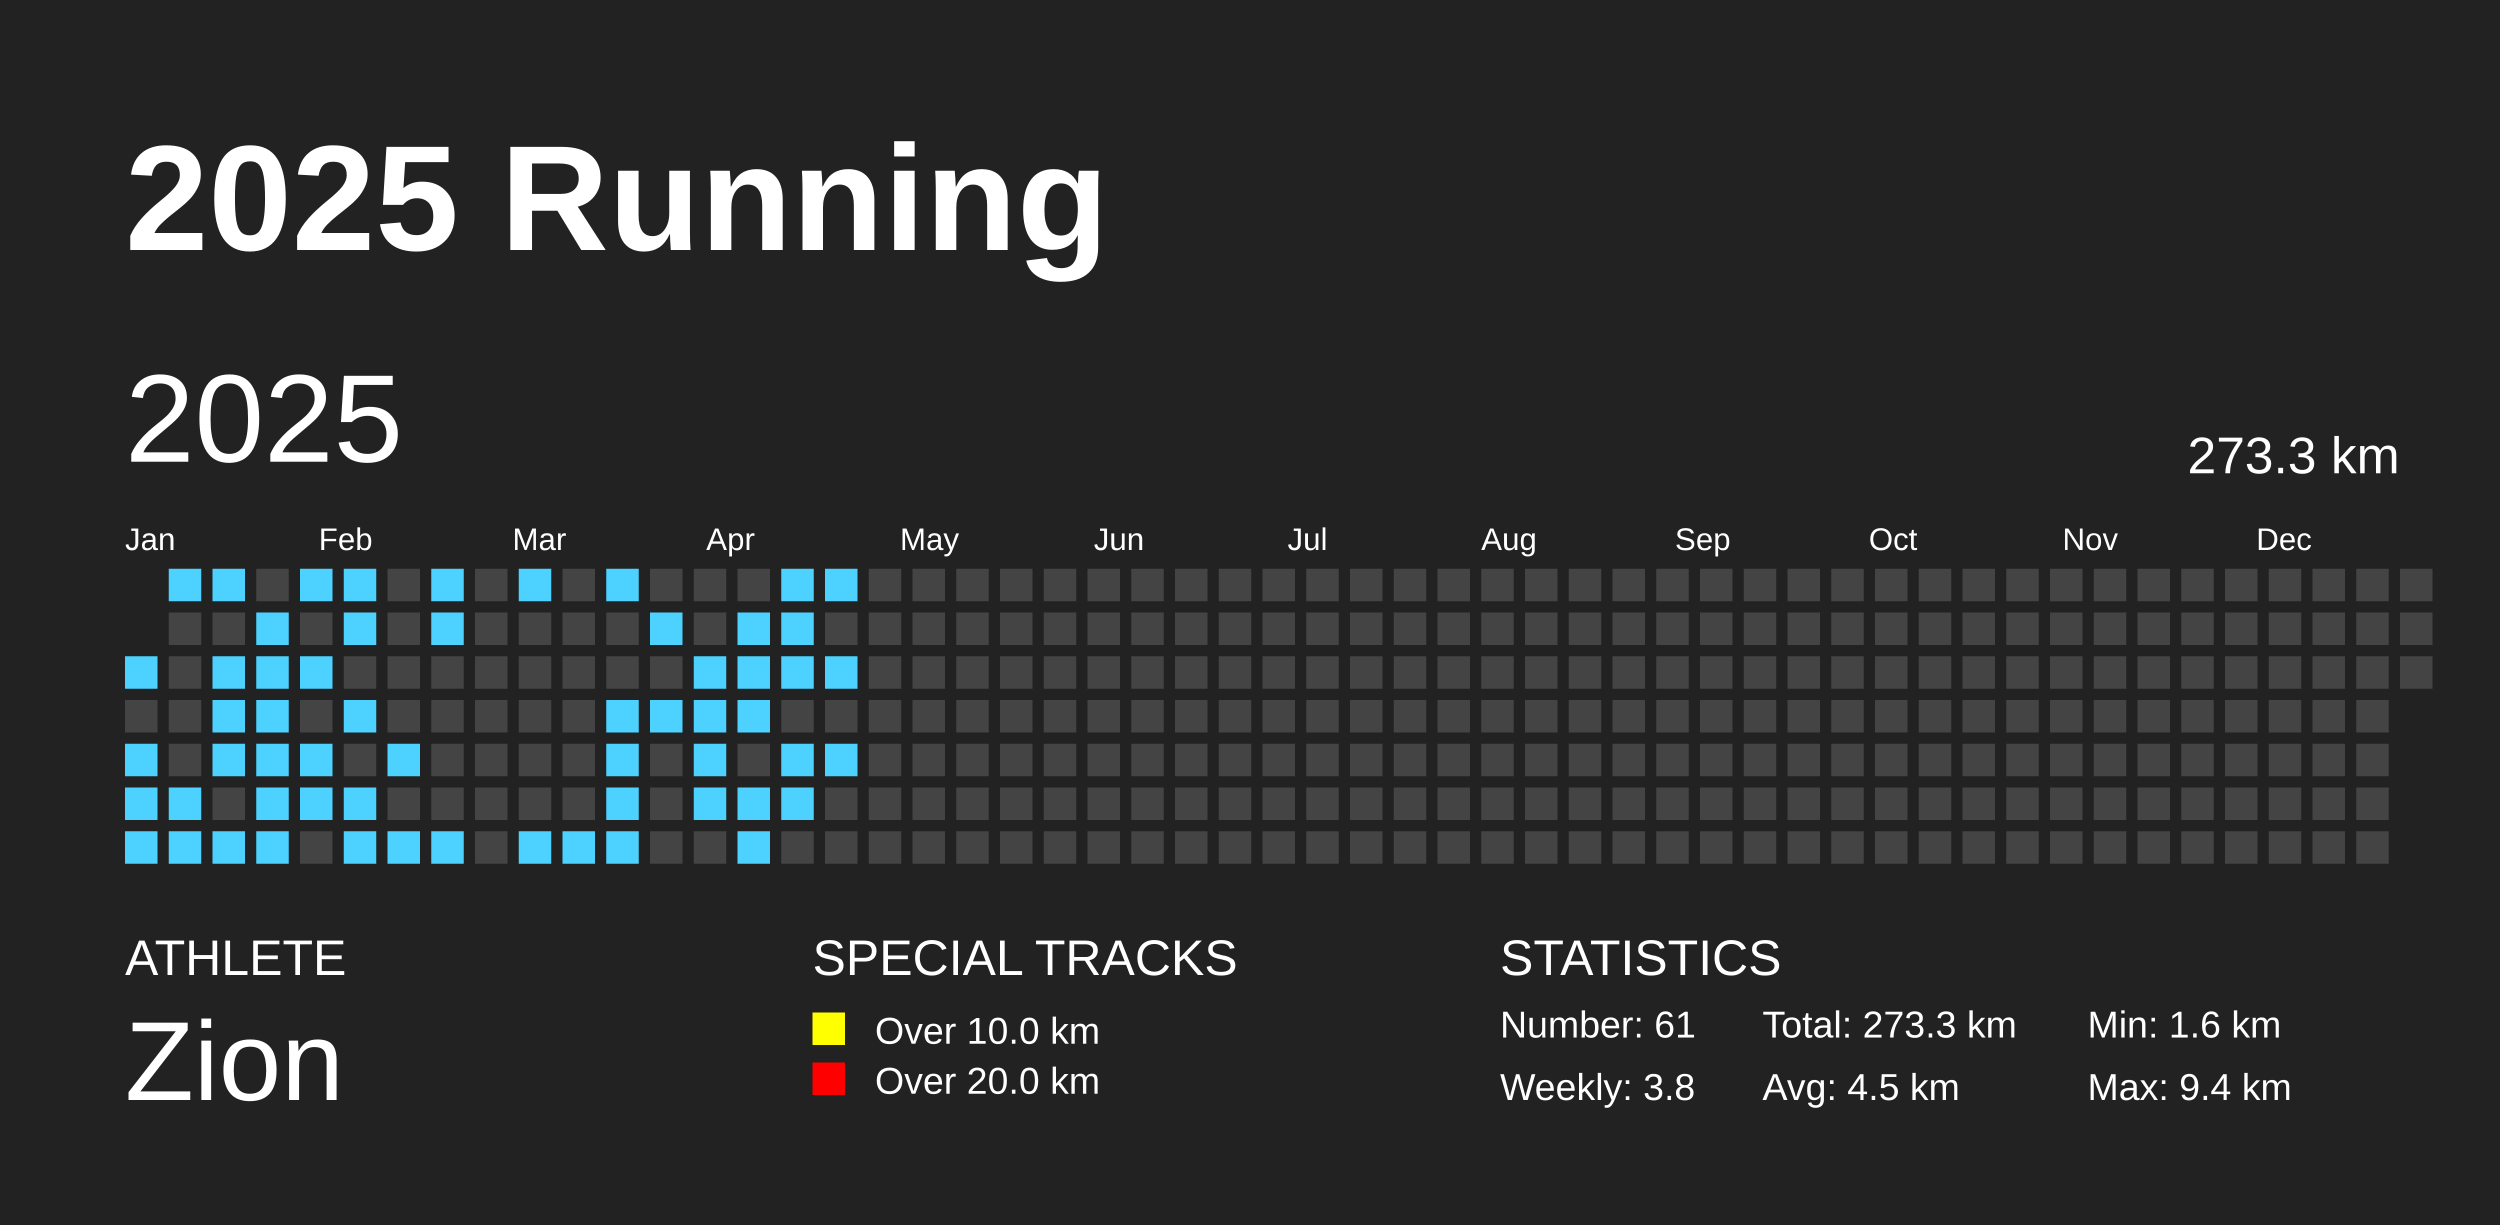
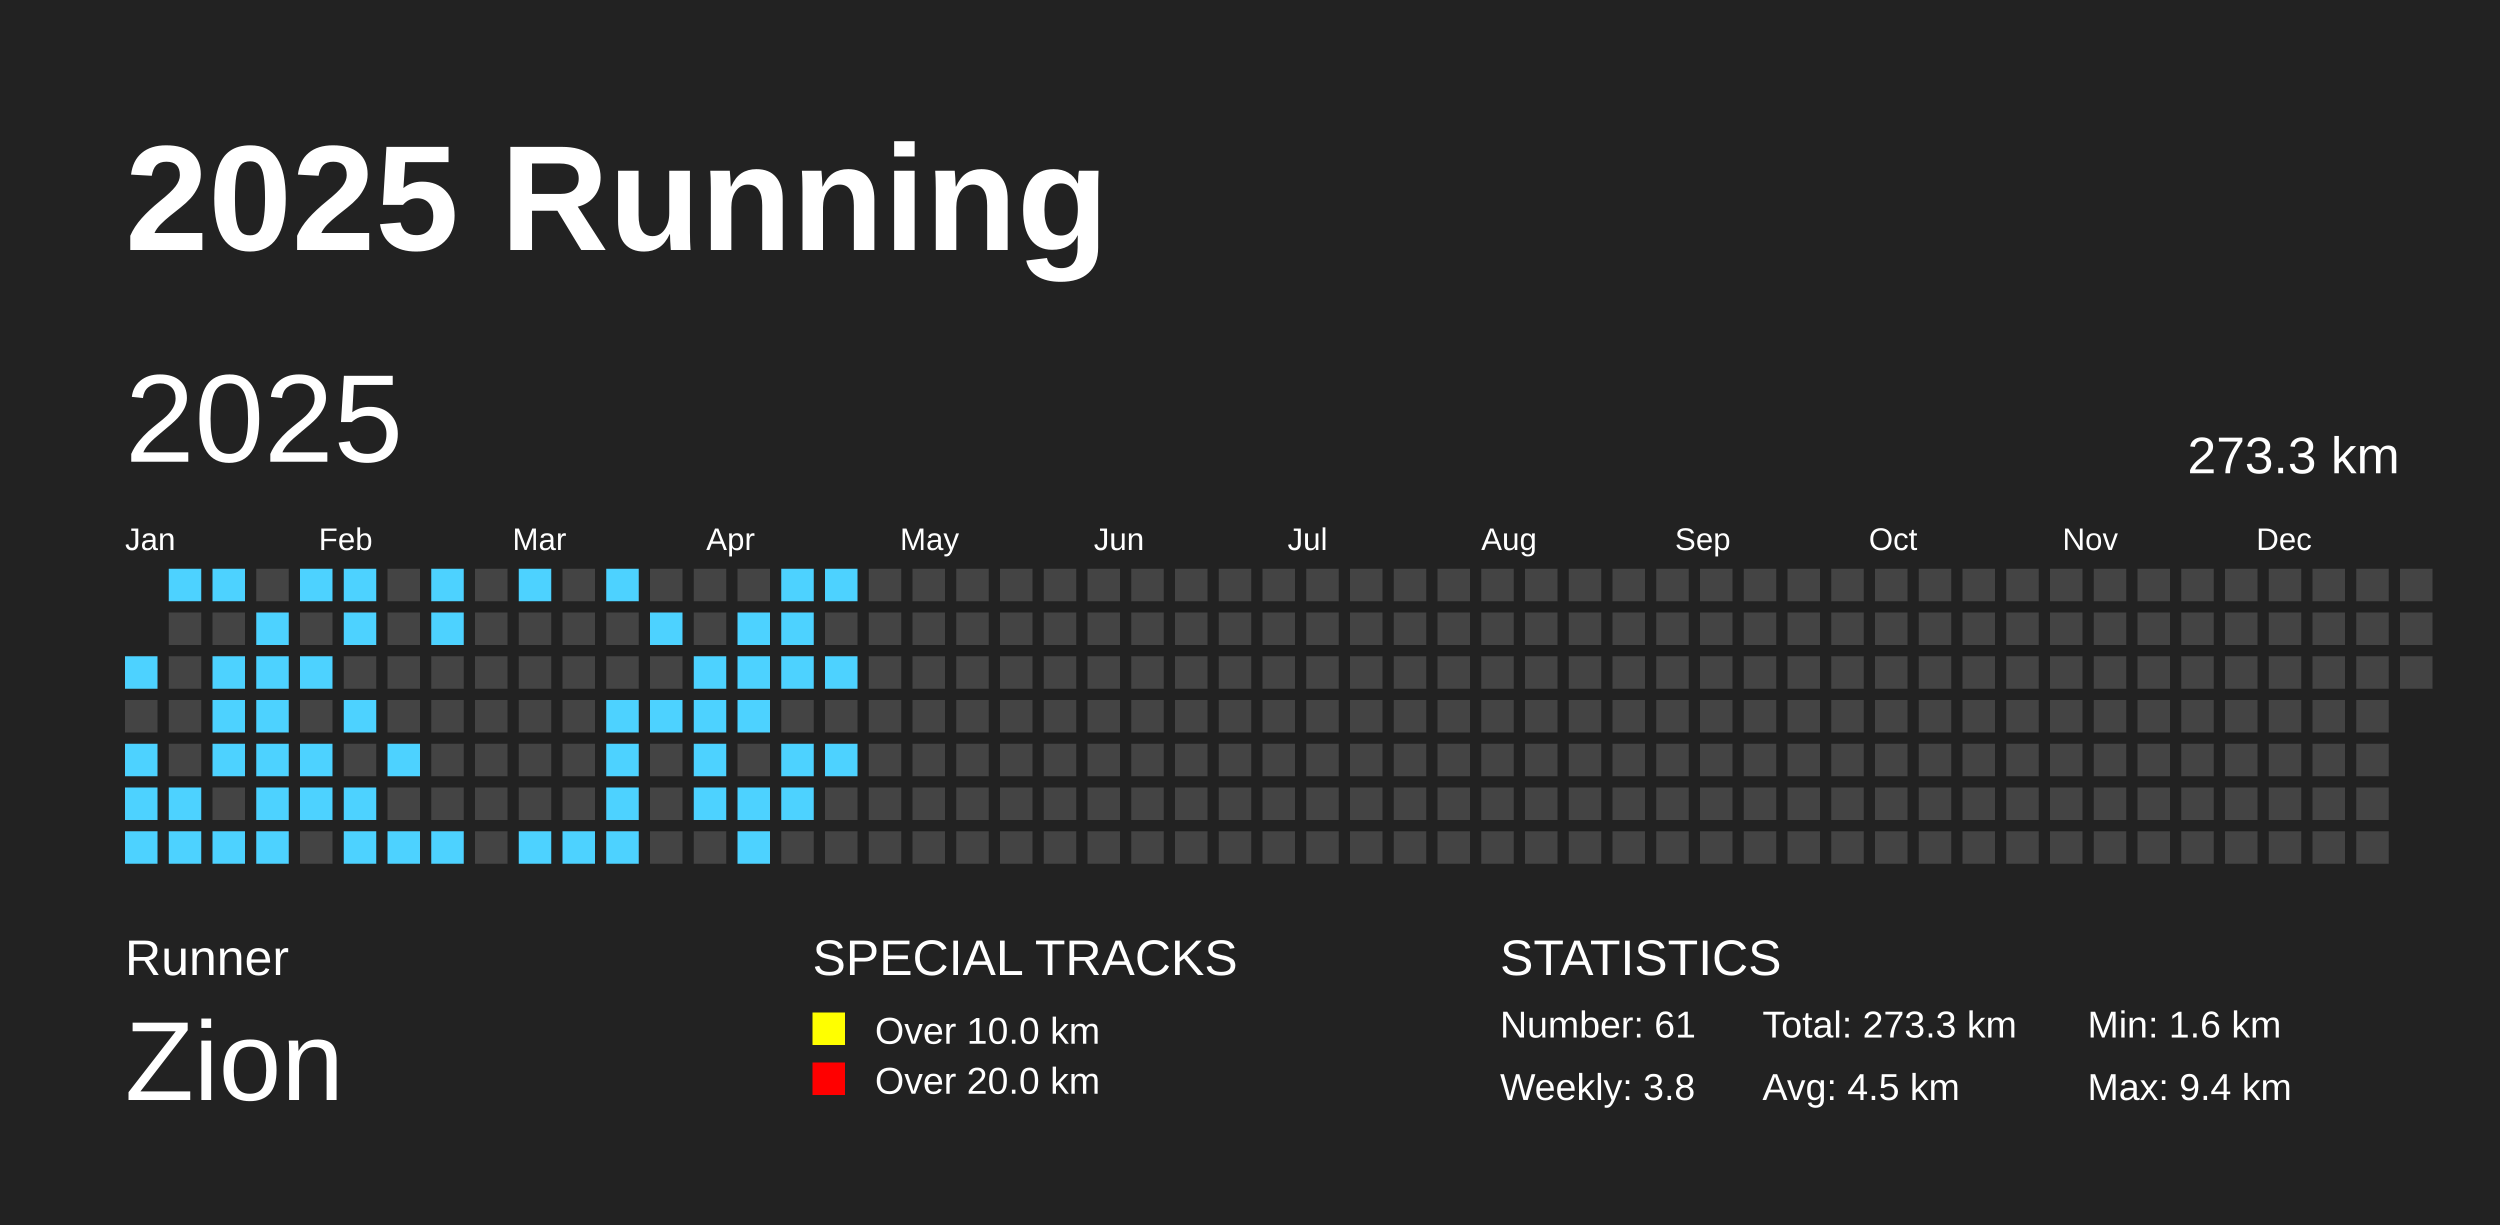
<svg xmlns="http://www.w3.org/2000/svg" baseProfile="full" height="98mm" version="1.1" viewBox="0,0,200,98" width="200mm">
  <defs />
  <rect fill="#222222" height="98" width="200" x="0" y="0" />
  <text fill="#FFFFFF" style="font-size:12px; font-family:Arial; font-weight:bold;" x="10" y="20">2025 Running</text>
-   <text fill="#FFFFFF" style="font-size:4px; font-family:Arial" x="10" y="78">ATHLETE</text>
+   <text fill="#FFFFFF" style="font-size:4px; font-family:Arial" x="10" y="78">Runner</text>
  <text fill="#FFFFFF" style="font-size:9px; font-family:Arial" x="10" y="88">Zion</text>
  <text fill="#FFFFFF" style="font-size:4px; font-family:Arial" x="65" y="78">SPECIAL TRACKS</text>
  <rect fill="yellow" height="2.6" width="2.6" x="65" y="81" />
  <text fill="#FFFFFF" style="font-size:3px; font-family:Arial" x="70" y="83.5">Over 10.0 km</text>
  <rect fill="red" height="2.6" width="2.6" x="65" y="85" />
  <text fill="#FFFFFF" style="font-size:3px; font-family:Arial" x="70" y="87.5">Over 20.0 km</text>
  <text fill="#FFFFFF" style="font-size:4px; font-family:Arial" x="120" y="78">STATISTICS</text>
  <text fill="#FFFFFF" style="font-size:3px; font-family:Arial" x="120" y="83">Number: 61</text>
  <text fill="#FFFFFF" style="font-size:3px; font-family:Arial" x="120" y="88">Weekly: 3.8</text>
  <text fill="#FFFFFF" style="font-size:3px; font-family:Arial" x="141" y="83">Total: 273.3 km</text>
  <text fill="#FFFFFF" style="font-size:3px; font-family:Arial" x="141" y="88">Avg: 4.5 km</text>
  <text fill="#FFFFFF" style="font-size:3px; font-family:Arial" x="167" y="83">Min: 1.6 km</text>
  <text fill="#FFFFFF" style="font-size:3px; font-family:Arial" x="167" y="88">Max: 9.4 km</text>
  <text dominant-baseline="hanging" fill="#FFFFFF" style="font-size:10.0px; font-family:Arial;" x="10" y="30">2025</text>
  <text dominant-baseline="hanging" fill="#FFFFFF" style="font-size:4.125px; font-family:Arial;" x="175" y="35">273.3 km</text>
  <text fill="#FFFFFF" style="font-size:2.5px; font-family:Arial" x="10.0" y="44">Jan</text>
  <text fill="#FFFFFF" style="font-size:2.5px; font-family:Arial" x="25.5" y="44">Feb</text>
  <text fill="#FFFFFF" style="font-size:2.5px; font-family:Arial" x="41.0" y="44">Mar</text>
  <text fill="#FFFFFF" style="font-size:2.5px; font-family:Arial" x="56.5" y="44">Apr</text>
  <text fill="#FFFFFF" style="font-size:2.5px; font-family:Arial" x="72.0" y="44">May</text>
  <text fill="#FFFFFF" style="font-size:2.5px; font-family:Arial" x="87.5" y="44">Jun</text>
  <text fill="#FFFFFF" style="font-size:2.5px; font-family:Arial" x="103.0" y="44">Jul</text>
  <text fill="#FFFFFF" style="font-size:2.5px; font-family:Arial" x="118.5" y="44">Aug</text>
  <text fill="#FFFFFF" style="font-size:2.5px; font-family:Arial" x="134.0" y="44">Sep</text>
  <text fill="#FFFFFF" style="font-size:2.5px; font-family:Arial" x="149.5" y="44">Oct</text>
  <text fill="#FFFFFF" style="font-size:2.5px; font-family:Arial" x="165.0" y="44">Nov</text>
  <text fill="#FFFFFF" style="font-size:2.5px; font-family:Arial" x="180.5" y="44">Dec</text>
  <rect fill="#4DD2FF" height="2.6" width="2.6" x="10.0" y="52.5" />
  <rect fill="#444444" height="2.6" width="2.6" x="10.0" y="56.0" />
  <rect fill="#4DD2FF" height="2.6" width="2.6" x="10.0" y="59.5" />
  <rect fill="#4DD2FF" height="2.6" width="2.6" x="10.0" y="63.0" />
  <rect fill="#4DD2FF" height="2.6" width="2.6" x="10.0" y="66.5" />
  <rect fill="#4DD2FF" height="2.6" width="2.6" x="13.5" y="45.5" />
  <rect fill="#444444" height="2.6" width="2.6" x="13.5" y="49.0" />
  <rect fill="#444444" height="2.6" width="2.6" x="13.5" y="52.5" />
  <rect fill="#444444" height="2.6" width="2.6" x="13.5" y="56.0" />
  <rect fill="#444444" height="2.6" width="2.6" x="13.5" y="59.5" />
  <rect fill="#4DD2FF" height="2.6" width="2.6" x="13.5" y="63.0" />
  <rect fill="#4DD2FF" height="2.6" width="2.6" x="13.5" y="66.5" />
  <rect fill="#4DD2FF" height="2.6" width="2.6" x="17.0" y="45.5" />
  <rect fill="#444444" height="2.6" width="2.6" x="17.0" y="49.0" />
  <rect fill="#4DD2FF" height="2.6" width="2.6" x="17.0" y="52.5" />
  <rect fill="#4DD2FF" height="2.6" width="2.6" x="17.0" y="56.0" />
  <rect fill="#4DD2FF" height="2.6" width="2.6" x="17.0" y="59.5" />
  <rect fill="#444444" height="2.6" width="2.6" x="17.0" y="63.0" />
  <rect fill="#4DD2FF" height="2.6" width="2.6" x="17.0" y="66.5" />
  <rect fill="#444444" height="2.6" width="2.6" x="20.5" y="45.5" />
  <rect fill="#4DD2FF" height="2.6" width="2.6" x="20.5" y="49.0" />
  <rect fill="#4DD2FF" height="2.6" width="2.6" x="20.5" y="52.5" />
  <rect fill="#4DD2FF" height="2.6" width="2.6" x="20.5" y="56.0" />
  <rect fill="#4DD2FF" height="2.6" width="2.6" x="20.5" y="59.5" />
  <rect fill="#4DD2FF" height="2.6" width="2.6" x="20.5" y="63.0" />
  <rect fill="#4DD2FF" height="2.6" width="2.6" x="20.5" y="66.5" />
  <rect fill="#4DD2FF" height="2.6" width="2.6" x="24.0" y="45.5" />
  <rect fill="#444444" height="2.6" width="2.6" x="24.0" y="49.0" />
  <rect fill="#4DD2FF" height="2.6" width="2.6" x="24.0" y="52.5" />
  <rect fill="#444444" height="2.6" width="2.6" x="24.0" y="56.0" />
  <rect fill="#4DD2FF" height="2.6" width="2.6" x="24.0" y="59.5" />
  <rect fill="#4DD2FF" height="2.6" width="2.6" x="24.0" y="63.0" />
  <rect fill="#444444" height="2.6" width="2.6" x="24.0" y="66.5" />
  <rect fill="#4DD2FF" height="2.6" width="2.6" x="27.5" y="45.5" />
  <rect fill="#4DD2FF" height="2.6" width="2.6" x="27.5" y="49.0" />
  <rect fill="#444444" height="2.6" width="2.6" x="27.5" y="52.5" />
  <rect fill="#4DD2FF" height="2.6" width="2.6" x="27.5" y="56.0" />
  <rect fill="#444444" height="2.6" width="2.6" x="27.5" y="59.5" />
  <rect fill="#4DD2FF" height="2.6" width="2.6" x="27.5" y="63.0" />
  <rect fill="#4DD2FF" height="2.6" width="2.6" x="27.5" y="66.5" />
  <rect fill="#444444" height="2.6" width="2.6" x="31.0" y="45.5" />
  <rect fill="#444444" height="2.6" width="2.6" x="31.0" y="49.0" />
  <rect fill="#444444" height="2.6" width="2.6" x="31.0" y="52.5" />
  <rect fill="#444444" height="2.6" width="2.6" x="31.0" y="56.0" />
  <rect fill="#4DD2FF" height="2.6" width="2.6" x="31.0" y="59.5" />
  <rect fill="#444444" height="2.6" width="2.6" x="31.0" y="63.0" />
  <rect fill="#4DD2FF" height="2.6" width="2.6" x="31.0" y="66.5" />
  <rect fill="#4DD2FF" height="2.6" width="2.6" x="34.5" y="45.5" />
  <rect fill="#4DD2FF" height="2.6" width="2.6" x="34.5" y="49.0" />
  <rect fill="#444444" height="2.6" width="2.6" x="34.5" y="52.5" />
  <rect fill="#444444" height="2.6" width="2.6" x="34.5" y="56.0" />
  <rect fill="#444444" height="2.6" width="2.6" x="34.5" y="59.5" />
  <rect fill="#444444" height="2.6" width="2.6" x="34.5" y="63.0" />
  <rect fill="#4DD2FF" height="2.6" width="2.6" x="34.5" y="66.5" />
  <rect fill="#444444" height="2.6" width="2.6" x="38.0" y="45.5" />
  <rect fill="#444444" height="2.6" width="2.6" x="38.0" y="49.0" />
  <rect fill="#444444" height="2.6" width="2.6" x="38.0" y="52.5" />
  <rect fill="#444444" height="2.6" width="2.6" x="38.0" y="56.0" />
  <rect fill="#444444" height="2.6" width="2.6" x="38.0" y="59.5" />
  <rect fill="#444444" height="2.6" width="2.6" x="38.0" y="63.0" />
  <rect fill="#444444" height="2.6" width="2.6" x="38.0" y="66.5" />
  <rect fill="#4DD2FF" height="2.6" width="2.6" x="41.5" y="45.5" />
  <rect fill="#444444" height="2.6" width="2.6" x="41.5" y="49.0" />
  <rect fill="#444444" height="2.6" width="2.6" x="41.5" y="52.5" />
  <rect fill="#444444" height="2.6" width="2.6" x="41.5" y="56.0" />
  <rect fill="#444444" height="2.6" width="2.6" x="41.5" y="59.5" />
  <rect fill="#444444" height="2.6" width="2.6" x="41.5" y="63.0" />
  <rect fill="#4DD2FF" height="2.6" width="2.6" x="41.5" y="66.5" />
  <rect fill="#444444" height="2.6" width="2.6" x="45.0" y="45.5" />
  <rect fill="#444444" height="2.6" width="2.6" x="45.0" y="49.0" />
  <rect fill="#444444" height="2.6" width="2.6" x="45.0" y="52.5" />
  <rect fill="#444444" height="2.6" width="2.6" x="45.0" y="56.0" />
  <rect fill="#444444" height="2.6" width="2.6" x="45.0" y="59.5" />
  <rect fill="#444444" height="2.6" width="2.6" x="45.0" y="63.0" />
  <rect fill="#4DD2FF" height="2.6" width="2.6" x="45.0" y="66.5" />
  <rect fill="#4DD2FF" height="2.6" width="2.6" x="48.5" y="45.5" />
  <rect fill="#444444" height="2.6" width="2.6" x="48.5" y="49.0" />
  <rect fill="#444444" height="2.6" width="2.6" x="48.5" y="52.5" />
  <rect fill="#4DD2FF" height="2.6" width="2.6" x="48.5" y="56.0" />
  <rect fill="#4DD2FF" height="2.6" width="2.6" x="48.5" y="59.5" />
  <rect fill="#4DD2FF" height="2.6" width="2.6" x="48.5" y="63.0" />
  <rect fill="#4DD2FF" height="2.6" width="2.6" x="48.5" y="66.5" />
  <rect fill="#444444" height="2.6" width="2.6" x="52.0" y="45.5" />
  <rect fill="#4DD2FF" height="2.6" width="2.6" x="52.0" y="49.0" />
  <rect fill="#444444" height="2.6" width="2.6" x="52.0" y="52.5" />
  <rect fill="#4DD2FF" height="2.6" width="2.6" x="52.0" y="56.0" />
  <rect fill="#444444" height="2.6" width="2.6" x="52.0" y="59.5" />
  <rect fill="#444444" height="2.6" width="2.6" x="52.0" y="63.0" />
  <rect fill="#444444" height="2.6" width="2.6" x="52.0" y="66.5" />
  <rect fill="#444444" height="2.6" width="2.6" x="55.5" y="45.5" />
  <rect fill="#444444" height="2.6" width="2.6" x="55.5" y="49.0" />
  <rect fill="#4DD2FF" height="2.6" width="2.6" x="55.5" y="52.5" />
  <rect fill="#4DD2FF" height="2.6" width="2.6" x="55.5" y="56.0" />
  <rect fill="#4DD2FF" height="2.6" width="2.6" x="55.5" y="59.5" />
  <rect fill="#4DD2FF" height="2.6" width="2.6" x="55.5" y="63.0" />
  <rect fill="#444444" height="2.6" width="2.6" x="55.5" y="66.5" />
  <rect fill="#444444" height="2.6" width="2.6" x="59.0" y="45.5" />
  <rect fill="#4DD2FF" height="2.6" width="2.6" x="59.0" y="49.0" />
  <rect fill="#4DD2FF" height="2.6" width="2.6" x="59.0" y="52.5" />
  <rect fill="#4DD2FF" height="2.6" width="2.6" x="59.0" y="56.0" />
  <rect fill="#444444" height="2.6" width="2.6" x="59.0" y="59.5" />
  <rect fill="#4DD2FF" height="2.6" width="2.6" x="59.0" y="63.0" />
  <rect fill="#4DD2FF" height="2.6" width="2.6" x="59.0" y="66.5" />
  <rect fill="#4DD2FF" height="2.6" width="2.6" x="62.5" y="45.5" />
  <rect fill="#4DD2FF" height="2.6" width="2.6" x="62.5" y="49.0" />
  <rect fill="#4DD2FF" height="2.6" width="2.6" x="62.5" y="52.5" />
  <rect fill="#444444" height="2.6" width="2.6" x="62.5" y="56.0" />
  <rect fill="#4DD2FF" height="2.6" width="2.6" x="62.5" y="59.5" />
  <rect fill="#4DD2FF" height="2.6" width="2.6" x="62.5" y="63.0" />
  <rect fill="#444444" height="2.6" width="2.6" x="62.5" y="66.5" />
  <rect fill="#4DD2FF" height="2.6" width="2.6" x="66.0" y="45.5" />
  <rect fill="#444444" height="2.6" width="2.6" x="66.0" y="49.0" />
  <rect fill="#4DD2FF" height="2.6" width="2.6" x="66.0" y="52.5" />
  <rect fill="#444444" height="2.6" width="2.6" x="66.0" y="56.0" />
  <rect fill="#4DD2FF" height="2.6" width="2.6" x="66.0" y="59.5" />
  <rect fill="#444444" height="2.6" width="2.6" x="66.0" y="63.0" />
  <rect fill="#444444" height="2.6" width="2.6" x="66.0" y="66.5" />
  <rect fill="#444444" height="2.6" width="2.6" x="69.5" y="45.5" />
  <rect fill="#444444" height="2.6" width="2.6" x="69.5" y="49.0" />
  <rect fill="#444444" height="2.6" width="2.6" x="69.5" y="52.5" />
  <rect fill="#444444" height="2.6" width="2.6" x="69.5" y="56.0" />
  <rect fill="#444444" height="2.6" width="2.6" x="69.5" y="59.5" />
  <rect fill="#444444" height="2.6" width="2.6" x="69.5" y="63.0" />
  <rect fill="#444444" height="2.6" width="2.6" x="69.5" y="66.5" />
  <rect fill="#444444" height="2.6" width="2.6" x="73.0" y="45.5" />
  <rect fill="#444444" height="2.6" width="2.6" x="73.0" y="49.0" />
  <rect fill="#444444" height="2.6" width="2.6" x="73.0" y="52.5" />
  <rect fill="#444444" height="2.6" width="2.6" x="73.0" y="56.0" />
  <rect fill="#444444" height="2.6" width="2.6" x="73.0" y="59.5" />
  <rect fill="#444444" height="2.6" width="2.6" x="73.0" y="63.0" />
  <rect fill="#444444" height="2.6" width="2.6" x="73.0" y="66.5" />
  <rect fill="#444444" height="2.6" width="2.6" x="76.5" y="45.5" />
  <rect fill="#444444" height="2.6" width="2.6" x="76.5" y="49.0" />
  <rect fill="#444444" height="2.6" width="2.6" x="76.5" y="52.5" />
  <rect fill="#444444" height="2.6" width="2.6" x="76.5" y="56.0" />
  <rect fill="#444444" height="2.6" width="2.6" x="76.5" y="59.5" />
  <rect fill="#444444" height="2.6" width="2.6" x="76.5" y="63.0" />
  <rect fill="#444444" height="2.6" width="2.6" x="76.5" y="66.5" />
  <rect fill="#444444" height="2.6" width="2.6" x="80.0" y="45.5" />
  <rect fill="#444444" height="2.6" width="2.6" x="80.0" y="49.0" />
  <rect fill="#444444" height="2.6" width="2.6" x="80.0" y="52.5" />
  <rect fill="#444444" height="2.6" width="2.6" x="80.0" y="56.0" />
  <rect fill="#444444" height="2.6" width="2.6" x="80.0" y="59.5" />
  <rect fill="#444444" height="2.6" width="2.6" x="80.0" y="63.0" />
  <rect fill="#444444" height="2.6" width="2.6" x="80.0" y="66.5" />
  <rect fill="#444444" height="2.6" width="2.6" x="83.5" y="45.5" />
  <rect fill="#444444" height="2.6" width="2.6" x="83.5" y="49.0" />
  <rect fill="#444444" height="2.6" width="2.6" x="83.5" y="52.5" />
  <rect fill="#444444" height="2.6" width="2.6" x="83.5" y="56.0" />
  <rect fill="#444444" height="2.6" width="2.6" x="83.5" y="59.5" />
  <rect fill="#444444" height="2.6" width="2.6" x="83.5" y="63.0" />
  <rect fill="#444444" height="2.6" width="2.6" x="83.5" y="66.5" />
  <rect fill="#444444" height="2.6" width="2.6" x="87.0" y="45.5" />
  <rect fill="#444444" height="2.6" width="2.6" x="87.0" y="49.0" />
  <rect fill="#444444" height="2.6" width="2.6" x="87.0" y="52.5" />
  <rect fill="#444444" height="2.6" width="2.6" x="87.0" y="56.0" />
  <rect fill="#444444" height="2.6" width="2.6" x="87.0" y="59.5" />
  <rect fill="#444444" height="2.6" width="2.6" x="87.0" y="63.0" />
  <rect fill="#444444" height="2.6" width="2.6" x="87.0" y="66.5" />
  <rect fill="#444444" height="2.6" width="2.6" x="90.5" y="45.5" />
  <rect fill="#444444" height="2.6" width="2.6" x="90.5" y="49.0" />
  <rect fill="#444444" height="2.6" width="2.6" x="90.5" y="52.5" />
  <rect fill="#444444" height="2.6" width="2.6" x="90.5" y="56.0" />
  <rect fill="#444444" height="2.6" width="2.6" x="90.5" y="59.5" />
  <rect fill="#444444" height="2.6" width="2.6" x="90.5" y="63.0" />
  <rect fill="#444444" height="2.6" width="2.6" x="90.5" y="66.5" />
  <rect fill="#444444" height="2.6" width="2.6" x="94.0" y="45.5" />
  <rect fill="#444444" height="2.6" width="2.6" x="94.0" y="49.0" />
  <rect fill="#444444" height="2.6" width="2.6" x="94.0" y="52.5" />
  <rect fill="#444444" height="2.6" width="2.6" x="94.0" y="56.0" />
  <rect fill="#444444" height="2.6" width="2.6" x="94.0" y="59.5" />
  <rect fill="#444444" height="2.6" width="2.6" x="94.0" y="63.0" />
  <rect fill="#444444" height="2.6" width="2.6" x="94.0" y="66.5" />
  <rect fill="#444444" height="2.6" width="2.6" x="97.5" y="45.5" />
  <rect fill="#444444" height="2.6" width="2.6" x="97.5" y="49.0" />
  <rect fill="#444444" height="2.6" width="2.6" x="97.5" y="52.5" />
  <rect fill="#444444" height="2.6" width="2.6" x="97.5" y="56.0" />
  <rect fill="#444444" height="2.6" width="2.6" x="97.5" y="59.5" />
  <rect fill="#444444" height="2.6" width="2.6" x="97.5" y="63.0" />
  <rect fill="#444444" height="2.6" width="2.6" x="97.5" y="66.5" />
  <rect fill="#444444" height="2.6" width="2.6" x="101.0" y="45.5" />
  <rect fill="#444444" height="2.6" width="2.6" x="101.0" y="49.0" />
  <rect fill="#444444" height="2.6" width="2.6" x="101.0" y="52.5" />
  <rect fill="#444444" height="2.6" width="2.6" x="101.0" y="56.0" />
  <rect fill="#444444" height="2.6" width="2.6" x="101.0" y="59.5" />
  <rect fill="#444444" height="2.6" width="2.6" x="101.0" y="63.0" />
  <rect fill="#444444" height="2.6" width="2.6" x="101.0" y="66.5" />
  <rect fill="#444444" height="2.6" width="2.6" x="104.5" y="45.5" />
  <rect fill="#444444" height="2.6" width="2.6" x="104.5" y="49.0" />
  <rect fill="#444444" height="2.6" width="2.6" x="104.5" y="52.5" />
  <rect fill="#444444" height="2.6" width="2.6" x="104.5" y="56.0" />
  <rect fill="#444444" height="2.6" width="2.6" x="104.5" y="59.5" />
  <rect fill="#444444" height="2.6" width="2.6" x="104.5" y="63.0" />
  <rect fill="#444444" height="2.6" width="2.6" x="104.5" y="66.5" />
  <rect fill="#444444" height="2.6" width="2.6" x="108.0" y="45.5" />
  <rect fill="#444444" height="2.6" width="2.6" x="108.0" y="49.0" />
  <rect fill="#444444" height="2.6" width="2.6" x="108.0" y="52.5" />
  <rect fill="#444444" height="2.6" width="2.6" x="108.0" y="56.0" />
  <rect fill="#444444" height="2.6" width="2.6" x="108.0" y="59.5" />
  <rect fill="#444444" height="2.6" width="2.6" x="108.0" y="63.0" />
  <rect fill="#444444" height="2.6" width="2.6" x="108.0" y="66.5" />
  <rect fill="#444444" height="2.6" width="2.6" x="111.5" y="45.5" />
  <rect fill="#444444" height="2.6" width="2.6" x="111.5" y="49.0" />
  <rect fill="#444444" height="2.6" width="2.6" x="111.5" y="52.5" />
  <rect fill="#444444" height="2.6" width="2.6" x="111.5" y="56.0" />
  <rect fill="#444444" height="2.6" width="2.6" x="111.5" y="59.5" />
  <rect fill="#444444" height="2.6" width="2.6" x="111.5" y="63.0" />
  <rect fill="#444444" height="2.6" width="2.6" x="111.5" y="66.5" />
  <rect fill="#444444" height="2.6" width="2.6" x="115.0" y="45.5" />
  <rect fill="#444444" height="2.6" width="2.6" x="115.0" y="49.0" />
  <rect fill="#444444" height="2.6" width="2.6" x="115.0" y="52.5" />
  <rect fill="#444444" height="2.6" width="2.6" x="115.0" y="56.0" />
  <rect fill="#444444" height="2.6" width="2.6" x="115.0" y="59.5" />
  <rect fill="#444444" height="2.6" width="2.6" x="115.0" y="63.0" />
  <rect fill="#444444" height="2.6" width="2.6" x="115.0" y="66.5" />
  <rect fill="#444444" height="2.6" width="2.6" x="118.5" y="45.5" />
  <rect fill="#444444" height="2.6" width="2.6" x="118.5" y="49.0" />
  <rect fill="#444444" height="2.6" width="2.6" x="118.5" y="52.5" />
  <rect fill="#444444" height="2.6" width="2.6" x="118.5" y="56.0" />
  <rect fill="#444444" height="2.6" width="2.6" x="118.5" y="59.5" />
  <rect fill="#444444" height="2.6" width="2.6" x="118.5" y="63.0" />
  <rect fill="#444444" height="2.6" width="2.6" x="118.5" y="66.5" />
  <rect fill="#444444" height="2.6" width="2.6" x="122.0" y="45.5" />
  <rect fill="#444444" height="2.6" width="2.6" x="122.0" y="49.0" />
  <rect fill="#444444" height="2.6" width="2.6" x="122.0" y="52.5" />
  <rect fill="#444444" height="2.6" width="2.6" x="122.0" y="56.0" />
  <rect fill="#444444" height="2.6" width="2.6" x="122.0" y="59.5" />
  <rect fill="#444444" height="2.6" width="2.6" x="122.0" y="63.0" />
  <rect fill="#444444" height="2.6" width="2.6" x="122.0" y="66.5" />
  <rect fill="#444444" height="2.6" width="2.6" x="125.5" y="45.5" />
  <rect fill="#444444" height="2.6" width="2.6" x="125.5" y="49.0" />
  <rect fill="#444444" height="2.6" width="2.6" x="125.5" y="52.5" />
  <rect fill="#444444" height="2.6" width="2.6" x="125.5" y="56.0" />
  <rect fill="#444444" height="2.6" width="2.6" x="125.5" y="59.5" />
  <rect fill="#444444" height="2.6" width="2.6" x="125.5" y="63.0" />
  <rect fill="#444444" height="2.6" width="2.6" x="125.5" y="66.5" />
  <rect fill="#444444" height="2.6" width="2.6" x="129.0" y="45.5" />
  <rect fill="#444444" height="2.6" width="2.6" x="129.0" y="49.0" />
  <rect fill="#444444" height="2.6" width="2.6" x="129.0" y="52.5" />
  <rect fill="#444444" height="2.6" width="2.6" x="129.0" y="56.0" />
  <rect fill="#444444" height="2.6" width="2.6" x="129.0" y="59.5" />
  <rect fill="#444444" height="2.6" width="2.6" x="129.0" y="63.0" />
  <rect fill="#444444" height="2.6" width="2.6" x="129.0" y="66.5" />
  <rect fill="#444444" height="2.6" width="2.6" x="132.5" y="45.5" />
  <rect fill="#444444" height="2.6" width="2.6" x="132.5" y="49.0" />
  <rect fill="#444444" height="2.6" width="2.6" x="132.5" y="52.5" />
  <rect fill="#444444" height="2.6" width="2.6" x="132.5" y="56.0" />
  <rect fill="#444444" height="2.6" width="2.6" x="132.5" y="59.5" />
  <rect fill="#444444" height="2.6" width="2.6" x="132.5" y="63.0" />
  <rect fill="#444444" height="2.6" width="2.6" x="132.5" y="66.5" />
  <rect fill="#444444" height="2.6" width="2.6" x="136.0" y="45.5" />
  <rect fill="#444444" height="2.6" width="2.6" x="136.0" y="49.0" />
  <rect fill="#444444" height="2.6" width="2.6" x="136.0" y="52.5" />
  <rect fill="#444444" height="2.6" width="2.6" x="136.0" y="56.0" />
  <rect fill="#444444" height="2.6" width="2.6" x="136.0" y="59.5" />
  <rect fill="#444444" height="2.6" width="2.6" x="136.0" y="63.0" />
  <rect fill="#444444" height="2.6" width="2.6" x="136.0" y="66.5" />
  <rect fill="#444444" height="2.6" width="2.6" x="139.5" y="45.5" />
  <rect fill="#444444" height="2.6" width="2.6" x="139.5" y="49.0" />
  <rect fill="#444444" height="2.6" width="2.6" x="139.5" y="52.5" />
  <rect fill="#444444" height="2.6" width="2.6" x="139.5" y="56.0" />
  <rect fill="#444444" height="2.6" width="2.6" x="139.5" y="59.5" />
  <rect fill="#444444" height="2.6" width="2.6" x="139.5" y="63.0" />
  <rect fill="#444444" height="2.6" width="2.6" x="139.5" y="66.5" />
  <rect fill="#444444" height="2.6" width="2.6" x="143.0" y="45.5" />
  <rect fill="#444444" height="2.6" width="2.6" x="143.0" y="49.0" />
  <rect fill="#444444" height="2.6" width="2.6" x="143.0" y="52.5" />
  <rect fill="#444444" height="2.6" width="2.6" x="143.0" y="56.0" />
  <rect fill="#444444" height="2.6" width="2.6" x="143.0" y="59.5" />
  <rect fill="#444444" height="2.6" width="2.6" x="143.0" y="63.0" />
  <rect fill="#444444" height="2.6" width="2.6" x="143.0" y="66.5" />
  <rect fill="#444444" height="2.6" width="2.6" x="146.5" y="45.5" />
  <rect fill="#444444" height="2.6" width="2.6" x="146.5" y="49.0" />
  <rect fill="#444444" height="2.6" width="2.6" x="146.5" y="52.5" />
  <rect fill="#444444" height="2.6" width="2.6" x="146.5" y="56.0" />
  <rect fill="#444444" height="2.6" width="2.6" x="146.5" y="59.5" />
  <rect fill="#444444" height="2.6" width="2.6" x="146.5" y="63.0" />
  <rect fill="#444444" height="2.6" width="2.6" x="146.5" y="66.5" />
  <rect fill="#444444" height="2.6" width="2.6" x="150.0" y="45.5" />
  <rect fill="#444444" height="2.6" width="2.6" x="150.0" y="49.0" />
  <rect fill="#444444" height="2.6" width="2.6" x="150.0" y="52.5" />
  <rect fill="#444444" height="2.6" width="2.6" x="150.0" y="56.0" />
  <rect fill="#444444" height="2.6" width="2.6" x="150.0" y="59.5" />
  <rect fill="#444444" height="2.6" width="2.6" x="150.0" y="63.0" />
  <rect fill="#444444" height="2.6" width="2.6" x="150.0" y="66.5" />
  <rect fill="#444444" height="2.6" width="2.6" x="153.5" y="45.5" />
  <rect fill="#444444" height="2.6" width="2.6" x="153.5" y="49.0" />
  <rect fill="#444444" height="2.6" width="2.6" x="153.5" y="52.5" />
  <rect fill="#444444" height="2.6" width="2.6" x="153.5" y="56.0" />
  <rect fill="#444444" height="2.6" width="2.6" x="153.5" y="59.5" />
  <rect fill="#444444" height="2.6" width="2.6" x="153.5" y="63.0" />
  <rect fill="#444444" height="2.6" width="2.6" x="153.5" y="66.5" />
  <rect fill="#444444" height="2.6" width="2.6" x="157.0" y="45.5" />
  <rect fill="#444444" height="2.6" width="2.6" x="157.0" y="49.0" />
  <rect fill="#444444" height="2.6" width="2.6" x="157.0" y="52.5" />
  <rect fill="#444444" height="2.6" width="2.6" x="157.0" y="56.0" />
  <rect fill="#444444" height="2.6" width="2.6" x="157.0" y="59.5" />
  <rect fill="#444444" height="2.6" width="2.6" x="157.0" y="63.0" />
  <rect fill="#444444" height="2.6" width="2.6" x="157.0" y="66.5" />
  <rect fill="#444444" height="2.6" width="2.6" x="160.5" y="45.5" />
  <rect fill="#444444" height="2.6" width="2.6" x="160.5" y="49.0" />
  <rect fill="#444444" height="2.6" width="2.6" x="160.5" y="52.5" />
  <rect fill="#444444" height="2.6" width="2.6" x="160.5" y="56.0" />
  <rect fill="#444444" height="2.6" width="2.6" x="160.5" y="59.5" />
  <rect fill="#444444" height="2.6" width="2.6" x="160.5" y="63.0" />
  <rect fill="#444444" height="2.6" width="2.6" x="160.5" y="66.5" />
  <rect fill="#444444" height="2.6" width="2.6" x="164.0" y="45.5" />
  <rect fill="#444444" height="2.6" width="2.6" x="164.0" y="49.0" />
  <rect fill="#444444" height="2.6" width="2.6" x="164.0" y="52.5" />
  <rect fill="#444444" height="2.6" width="2.6" x="164.0" y="56.0" />
  <rect fill="#444444" height="2.6" width="2.6" x="164.0" y="59.5" />
  <rect fill="#444444" height="2.6" width="2.6" x="164.0" y="63.0" />
  <rect fill="#444444" height="2.6" width="2.6" x="164.0" y="66.5" />
  <rect fill="#444444" height="2.6" width="2.6" x="167.5" y="45.5" />
  <rect fill="#444444" height="2.6" width="2.6" x="167.5" y="49.0" />
  <rect fill="#444444" height="2.6" width="2.6" x="167.5" y="52.5" />
  <rect fill="#444444" height="2.6" width="2.6" x="167.5" y="56.0" />
  <rect fill="#444444" height="2.6" width="2.6" x="167.5" y="59.5" />
  <rect fill="#444444" height="2.6" width="2.6" x="167.5" y="63.0" />
  <rect fill="#444444" height="2.6" width="2.6" x="167.5" y="66.5" />
  <rect fill="#444444" height="2.6" width="2.6" x="171.0" y="45.5" />
  <rect fill="#444444" height="2.6" width="2.6" x="171.0" y="49.0" />
  <rect fill="#444444" height="2.6" width="2.6" x="171.0" y="52.5" />
  <rect fill="#444444" height="2.6" width="2.6" x="171.0" y="56.0" />
  <rect fill="#444444" height="2.6" width="2.6" x="171.0" y="59.5" />
  <rect fill="#444444" height="2.6" width="2.6" x="171.0" y="63.0" />
  <rect fill="#444444" height="2.6" width="2.6" x="171.0" y="66.5" />
  <rect fill="#444444" height="2.6" width="2.6" x="174.5" y="45.5" />
  <rect fill="#444444" height="2.6" width="2.6" x="174.5" y="49.0" />
  <rect fill="#444444" height="2.6" width="2.6" x="174.5" y="52.5" />
  <rect fill="#444444" height="2.6" width="2.6" x="174.5" y="56.0" />
  <rect fill="#444444" height="2.6" width="2.6" x="174.5" y="59.5" />
  <rect fill="#444444" height="2.6" width="2.6" x="174.5" y="63.0" />
  <rect fill="#444444" height="2.6" width="2.6" x="174.5" y="66.5" />
  <rect fill="#444444" height="2.6" width="2.6" x="178.0" y="45.5" />
  <rect fill="#444444" height="2.6" width="2.6" x="178.0" y="49.0" />
  <rect fill="#444444" height="2.6" width="2.6" x="178.0" y="52.5" />
  <rect fill="#444444" height="2.6" width="2.6" x="178.0" y="56.0" />
  <rect fill="#444444" height="2.6" width="2.6" x="178.0" y="59.5" />
  <rect fill="#444444" height="2.6" width="2.6" x="178.0" y="63.0" />
  <rect fill="#444444" height="2.6" width="2.6" x="178.0" y="66.5" />
  <rect fill="#444444" height="2.6" width="2.6" x="181.5" y="45.5" />
  <rect fill="#444444" height="2.6" width="2.6" x="181.5" y="49.0" />
  <rect fill="#444444" height="2.6" width="2.6" x="181.5" y="52.5" />
  <rect fill="#444444" height="2.6" width="2.6" x="181.5" y="56.0" />
  <rect fill="#444444" height="2.6" width="2.6" x="181.5" y="59.5" />
  <rect fill="#444444" height="2.6" width="2.6" x="181.5" y="63.0" />
  <rect fill="#444444" height="2.6" width="2.6" x="181.5" y="66.5" />
  <rect fill="#444444" height="2.6" width="2.6" x="185.0" y="45.5" />
  <rect fill="#444444" height="2.6" width="2.6" x="185.0" y="49.0" />
  <rect fill="#444444" height="2.6" width="2.6" x="185.0" y="52.5" />
  <rect fill="#444444" height="2.6" width="2.6" x="185.0" y="56.0" />
  <rect fill="#444444" height="2.6" width="2.6" x="185.0" y="59.5" />
  <rect fill="#444444" height="2.6" width="2.6" x="185.0" y="63.0" />
  <rect fill="#444444" height="2.6" width="2.6" x="185.0" y="66.5" />
  <rect fill="#444444" height="2.6" width="2.6" x="188.5" y="45.5" />
  <rect fill="#444444" height="2.6" width="2.6" x="188.5" y="49.0" />
  <rect fill="#444444" height="2.6" width="2.6" x="188.5" y="52.5" />
  <rect fill="#444444" height="2.6" width="2.6" x="188.5" y="56.0" />
  <rect fill="#444444" height="2.6" width="2.6" x="188.5" y="59.5" />
  <rect fill="#444444" height="2.6" width="2.6" x="188.5" y="63.0" />
  <rect fill="#444444" height="2.6" width="2.6" x="188.5" y="66.5" />
  <rect fill="#444444" height="2.6" width="2.6" x="192.0" y="45.5" />
  <rect fill="#444444" height="2.6" width="2.6" x="192.0" y="49.0" />
  <rect fill="#444444" height="2.6" width="2.6" x="192.0" y="52.5" />
</svg>
